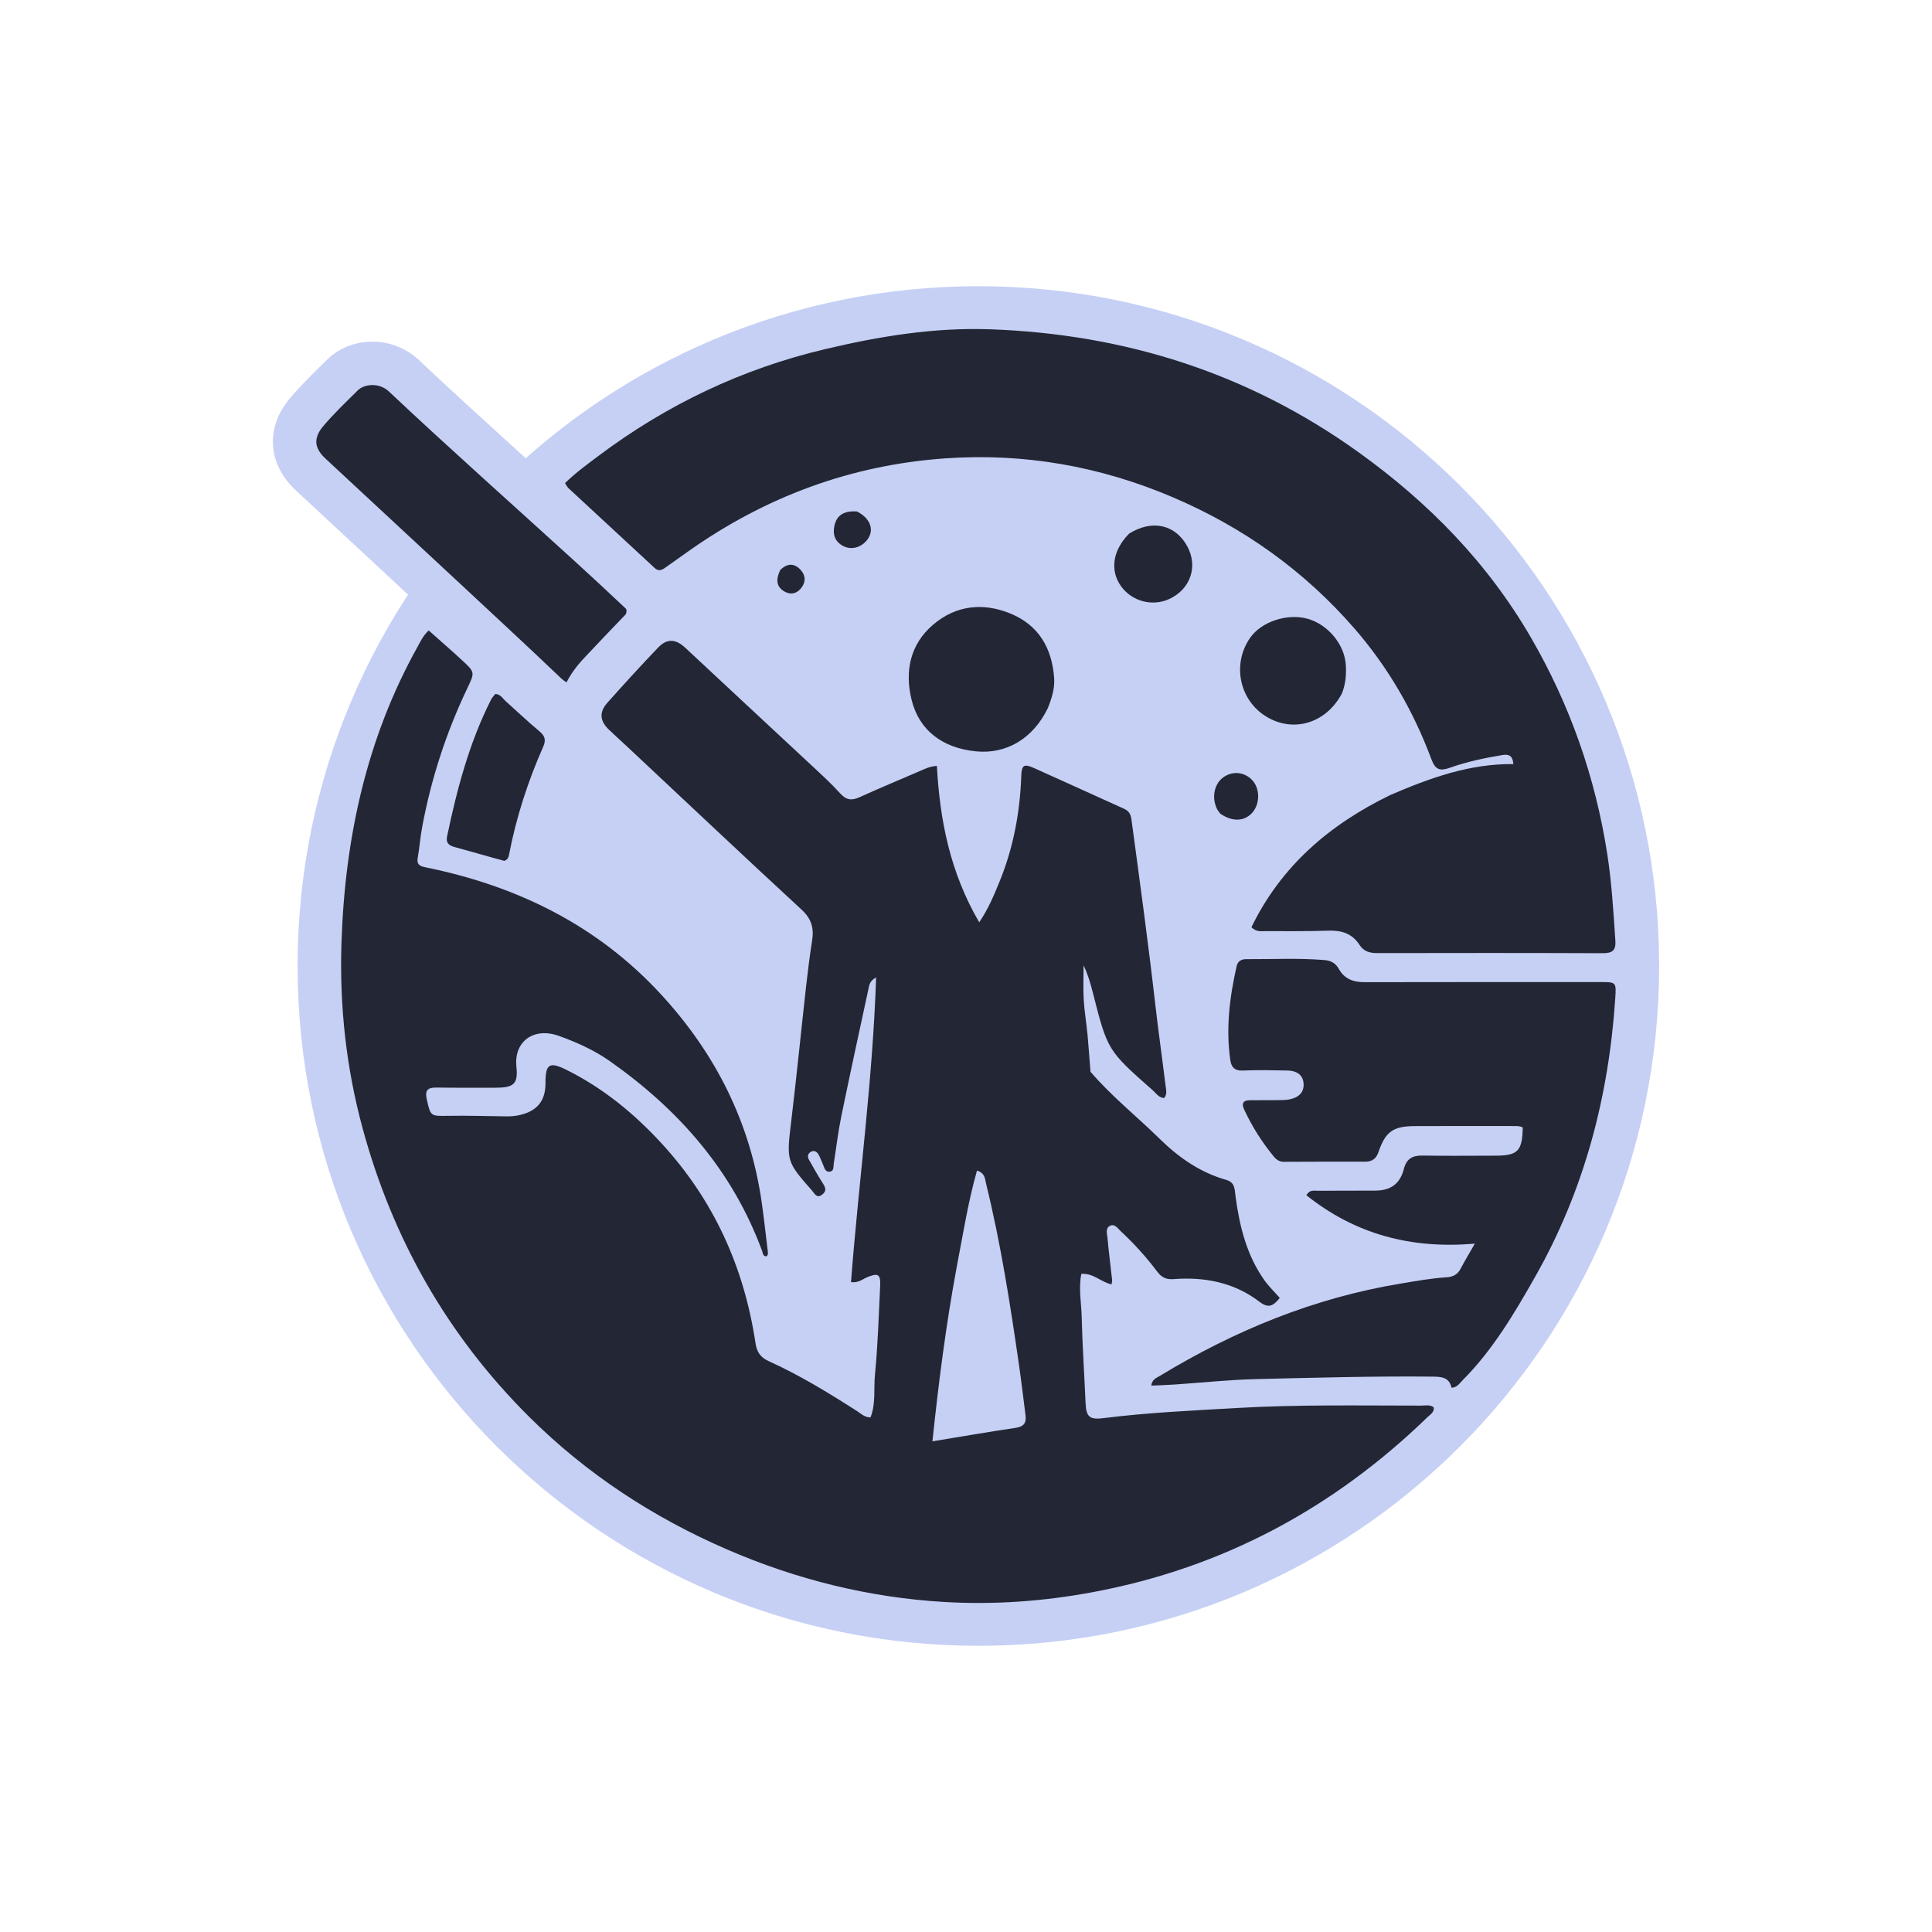
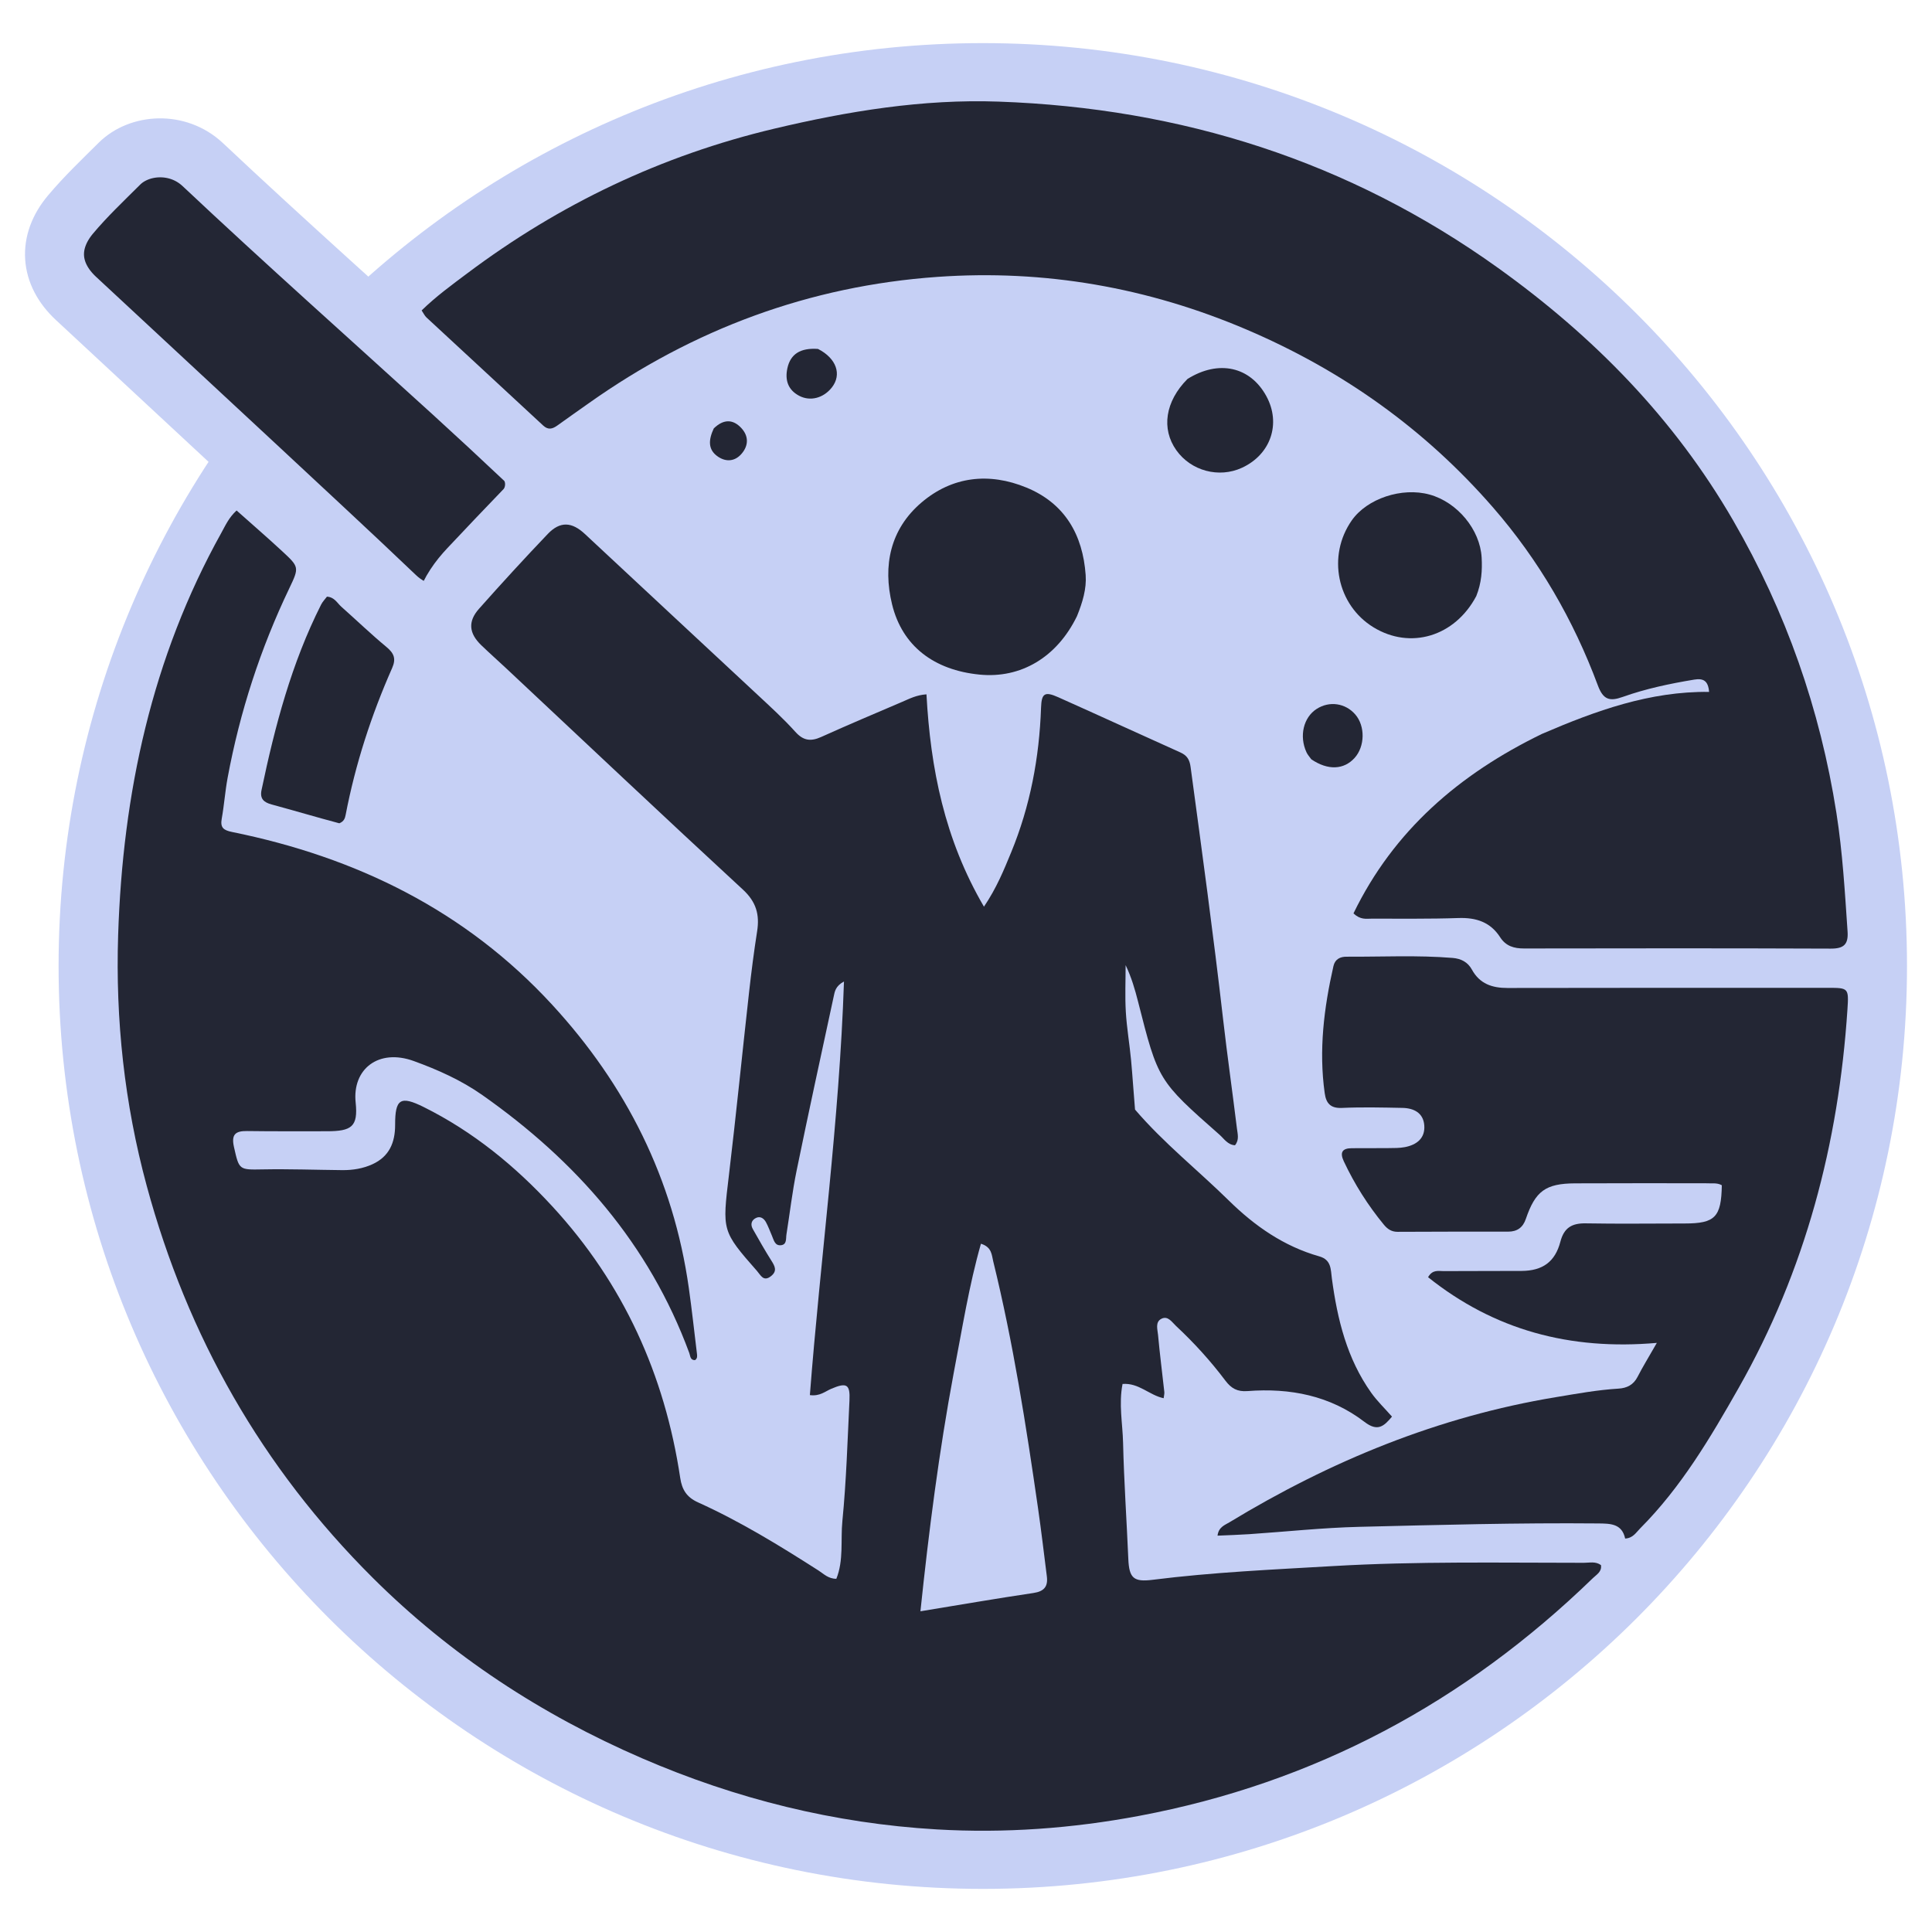
<svg xmlns="http://www.w3.org/2000/svg" version="1.1" id="Layer_1" x="0px" y="0px" width="100%" viewBox="0 0 1024 1024" enable-background="new 0 0 1024 1024" xml:space="preserve">
  <defs id="defs11" />
-   <g id="g40" style="fill:#c6d0f5;fill-opacity:1;stroke:none;stroke-width:10;stroke-dasharray:none;stroke-opacity:1" transform="matrix(1.151593,0,0,1.15109,-89.18489,-124.0153)">
+   <g id="g40" style="fill:#c6d0f5;fill-opacity:1;stroke:none;stroke-width:10;stroke-dasharray:none;stroke-opacity:1" transform="matrix(1.563376,0,0,1.562692,-304.1541,-351.4391)">
    <ellipse style="fill:#c6d0f5;fill-opacity:1;stroke:#c6d0f5;stroke-width:40;stroke-dasharray:none;stroke-opacity:1" id="ellipse30" cx="529.748" cy="-550.857" transform="matrix(0.9938523,0,0,-0.9942869,1.248158,4.822738)" rx="295.263" ry="294.815" />
    <g id="g39" transform="translate(12.76211,25.27361)" style="fill:#232634;fill-opacity:1;stroke:none;stroke-width:10;stroke-dasharray:none;stroke-opacity:1">
      <path fill="#000000" opacity="1" stroke="none" d="m 566.59,575.955 c 9.797,11.434 21.337,20.562 31.776,30.831 8.821,8.678 18.695,15.555 30.7,18.961 4.118,1.168 3.845,4.422 4.261,7.519 1.853,13.807 5.1,27.165 13.344,38.746 2,2.809 4.531,5.239 7.033,8.087 -2.715,3.242 -4.83,5.232 -9.317,1.792 -11.649,-8.933 -25.272,-11.564 -39.662,-10.455 -3.456,0.267 -5.507,-0.893 -7.512,-3.557 -5.014,-6.663 -10.618,-12.841 -16.727,-18.532 -1.39,-1.295 -2.735,-3.58 -4.968,-2.43 -2.159,1.112 -1.295,3.628 -1.125,5.498 0.588,6.452 1.422,12.882 2.127,19.325 0.065,0.598 -0.124,1.224 -0.227,2.12 -4.88,-1.028 -8.417,-5.279 -13.934,-4.841 -1.338,6.811 0.026,13.413 0.178,19.957 0.306,13.137 1.219,26.26 1.775,39.393 0.276,6.522 1.813,7.888 8.257,7.074 20.327,-2.568 40.788,-3.463 61.216,-4.657 28.292,-1.653 56.629,-1.105 84.952,-1.107 1.92,-1.2e-4 3.981,-0.56 5.816,0.774 0.343,2.272 -1.503,3.223 -2.729,4.412 -43.33,42.054 -94.283,69.457 -153.863,80.649 -22.74,4.272 -45.619,5.932 -68.599,4.589 -34.69,-2.028 -68.032,-10.326 -99.94,-24.142 -34.147,-14.785 -64.843,-34.888 -91.222,-61.151 -37.537,-37.371 -62.846,-81.905 -76.69,-133.064 -7.545,-27.881 -10.594,-56.231 -9.669,-84.985 1.545,-48.03 11.396,-94.023 34.994,-136.434 1.359,-2.443 2.479,-5.09 5.159,-7.568 5.155,4.595 10.388,9.117 15.458,13.816 5.747,5.327 5.823,5.462 2.45,12.51 -9.831,20.54 -16.805,42 -20.952,64.375 -0.847,4.569 -1.164,9.235 -1.988,13.81 -0.553,3.068 0.582,3.94 3.512,4.535 42.061,8.543 79.07,26.606 108.473,58.553 25.135,27.31 41.141,59.125 46.362,96.079 1.046,7.404 1.851,14.842 2.753,22.265 0.098,0.806 0.217,1.656 -0.654,2.239 -1.653,0.024 -1.562,-1.397 -1.937,-2.418 -13.625,-36.995 -38.339,-65.107 -70.165,-87.494 -7.134,-5.018 -15.049,-8.558 -23.214,-11.528 -11.985,-4.36 -20.913,2.724 -19.731,14.052 0.857,8.21 -1.33,9.756 -9.821,9.753 -8.999,-0.003 -18,0.055 -26.998,-0.07 -3.965,-0.055 -5.383,1.184 -4.438,5.396 1.758,7.837 1.698,7.762 9.756,7.612 8.987,-0.167 17.982,0.163 26.974,0.25 3.532,0.034 7.004,-0.528 10.207,-1.99 5.686,-2.595 7.716,-7.322 7.704,-13.379 -0.017,-8.785 1.789,-9.958 9.662,-6.042 16.768,8.341 31.025,20.006 43.657,33.728 24.081,26.16 38.086,57.08 43.337,92.096 0.584,3.894 2.134,6.513 6.01,8.265 14.3,6.463 27.654,14.661 40.853,23.111 1.765,1.13 3.318,2.816 6.064,2.822 2.534,-6.314 1.408,-13.113 2.048,-19.61 1.336,-13.57 1.736,-27.235 2.4,-40.866 0.269,-5.53 -0.95,-6.189 -6.152,-3.98 -2.081,0.884 -3.905,2.616 -7.271,2.148 3.579,-46.51 9.984,-92.793 11.561,-140.277 -2.917,1.564 -3.13,3.446 -3.487,5.099 -4.24,19.663 -8.527,39.317 -12.567,59.021 -1.468,7.158 -2.3,14.446 -3.45,21.671 -0.223,1.399 0.193,3.393 -1.803,3.647 -2.161,0.274 -2.488,-1.797 -3.143,-3.28 -0.673,-1.523 -1.215,-3.116 -2.02,-4.564 -0.685,-1.232 -1.885,-2.108 -3.335,-1.412 -1.611,0.773 -1.969,2.241 -1.088,3.794 2.052,3.621 4.096,7.252 6.323,10.766 1.19,1.878 1.984,3.466 -0.153,5.176 -2.558,2.047 -3.509,-0.314 -4.735,-1.709 -11.988,-13.651 -11.802,-13.636 -9.549,-32.513 2.463,-20.635 4.513,-41.319 6.823,-61.973 0.775,-6.933 1.659,-13.861 2.741,-20.752 0.887,-5.647 -0.297,-9.969 -4.807,-14.134 -26.931,-24.866 -53.575,-50.043 -80.32,-75.111 -2.795,-2.62 -5.669,-5.157 -8.423,-7.818 -4.149,-4.009 -4.565,-8.015 -0.747,-12.318 7.628,-8.598 15.396,-17.079 23.329,-25.396 4.217,-4.421 8.215,-4.061 12.582,0.025 19.464,18.21 39.021,36.321 58.506,54.508 4.383,4.091 8.842,8.141 12.839,12.593 2.732,3.043 5.255,3.322 8.78,1.731 9.107,-4.109 18.313,-8 27.501,-11.929 2.403,-1.028 4.763,-2.293 8.17,-2.523 1.368,25.105 6.104,49.11 19.489,72.021 4.265,-6.305 6.74,-12.394 9.218,-18.416 6.46,-15.699 9.552,-32.13 10.138,-49.065 0.169,-4.886 1.231,-5.615 5.83,-3.558 13.835,6.185 27.602,12.519 41.424,18.733 2.209,0.993 3.107,2.407 3.442,4.89 3.843,28.477 7.745,56.945 11.013,85.498 1.418,12.386 3.184,24.731 4.696,37.106 0.228,1.869 0.865,3.925 -0.66,5.735 -2.497,-0.167 -3.692,-2.216 -5.233,-3.574 -20.85,-18.383 -20.825,-18.402 -27.616,-45.123 -1.059,-4.168 -2.251,-8.303 -4.222,-12.391 0,5.279 -0.243,10.572 0.067,15.832 0.322,5.466 1.265,10.893 1.779,16.351 0.514,5.463 0.832,10.945 1.343,16.799 m -61.492,89.435 c -4.956,26.581 -8.399,53.365 -11.262,80.73 13.165,-2.158 25.721,-4.333 38.323,-6.206 3.628,-0.539 4.968,-2.206 4.535,-5.63 -0.979,-7.729 -1.884,-15.469 -2.996,-23.179 -4.052,-28.096 -8.411,-56.141 -15.197,-83.738 -0.508,-2.065 -0.432,-4.779 -4.152,-5.911 -4.056,14.229 -6.324,28.716 -9.251,43.934 z" id="path30" style="fill:#232634;fill-opacity:1;stroke:none;stroke-width:10;stroke-dasharray:none;stroke-opacity:1" />
      <path fill="#000000" opacity="1" stroke="none" d="m 704.591,448.522 c 18.289,-7.874 36.525,-14.469 56.618,-14.23 -0.302,-3.793 -1.955,-4.682 -5.065,-4.164 -8.219,1.367 -16.37,3.07 -24.208,5.864 -4.492,1.601 -6.635,0.949 -8.444,-3.911 -8.259,-22.194 -19.964,-42.446 -35.554,-60.369 -23.139,-26.602 -51.102,-46.461 -83.498,-60.297 -33.55,-14.328 -68.567,-20.443 -104.83,-17.884 -43.333,3.059 -82.744,17.701 -118.211,42.845 -3.532,2.504 -7.082,4.983 -10.593,7.516 -1.643,1.185 -3.115,1.688 -4.869,0.057 -13.176,-12.247 -26.401,-24.44 -39.587,-36.677 -0.575,-0.534 -0.916,-1.319 -1.617,-2.359 4.842,-4.741 10.202,-8.632 15.481,-12.595 31.311,-23.506 65.957,-40.012 104.065,-49.057 24.989,-5.932 50.271,-10.089 76.059,-9.176 61.958,2.193 118.707,20.115 169.371,56.441 32.37,23.209 59.64,51.02 79.683,85.667 17.873,30.896 29.464,63.942 34.988,99.198 2.09,13.341 2.863,26.764 3.778,40.197 0.3,4.397 -1.334,5.793 -5.692,5.776 -34.655,-0.137 -69.312,-0.114 -103.968,-0.047 -3.443,0.007 -6.194,-0.804 -8.12,-3.803 -3.325,-5.176 -8.171,-6.726 -14.164,-6.523 -9.82,0.332 -19.657,0.196 -29.487,0.214 -1.781,0.003 -3.69,0.453 -6.08,-1.781 13.604,-28.069 35.822,-47.249 63.944,-60.903 z" id="path31" style="fill:#232634;fill-opacity:1;stroke:none;stroke-width:10;stroke-dasharray:none;stroke-opacity:1" />
      <path fill="#000000" opacity="1" stroke="none" d="m 759.715,600.946 c -14.955,0.007 -29.451,-0.045 -43.945,0.032 -10.018,0.053 -13.468,2.621 -16.695,12.084 -0.982,2.88 -2.916,4.3 -5.984,4.297 -12.496,-0.009 -24.992,-0.007 -37.487,0.06 -2.067,0.011 -3.442,-0.951 -4.657,-2.427 -5.427,-6.592 -9.944,-13.75 -13.576,-21.484 -1.419,-3.022 -0.56,-4.43 2.713,-4.449 4.165,-0.025 8.331,0.011 12.496,-0.037 1.828,-0.021 3.692,0.014 5.473,-0.327 4.02,-0.77 6.944,-3.008 6.597,-7.405 -0.333,-4.219 -3.548,-5.826 -7.406,-5.903 -6.829,-0.136 -13.672,-0.3 -20.488,0.008 -3.925,0.178 -5.384,-1.588 -5.864,-5.018 -2.039,-14.567 -0.261,-28.867 2.96,-43.071 0.543,-2.396 2.314,-3.213 4.455,-3.2 11.986,0.068 23.98,-0.566 35.96,0.417 2.92,0.24 5.152,1.448 6.525,3.952 2.66,4.851 6.862,6.251 12.109,6.24 36.155,-0.079 72.31,-0.048 108.465,-0.05 7.085,-5.5e-4 7.228,0.011 6.749,7.295 -2.99,45.471 -14.287,88.571 -36.888,128.415 -9.618,16.956 -19.519,33.718 -33.419,47.665 -1.348,1.353 -2.389,3.266 -5.054,3.413 -1.085,-5.067 -4.976,-5.087 -9.181,-5.126 -26.992,-0.251 -53.971,0.5 -80.946,1.151 -12.46,0.301 -24.895,1.653 -37.343,2.491 -3.453,0.232 -6.915,0.329 -10.724,0.503 0.35,-2.928 2.46,-3.579 4.002,-4.515 34.338,-20.844 70.9,-35.883 110.725,-42.463 7.057,-1.166 14.079,-2.46 21.232,-2.895 2.809,-0.171 5.045,-1.263 6.436,-3.981 1.728,-3.377 3.73,-6.614 6.538,-11.529 -29.522,2.586 -55.181,-4.399 -77.554,-22.277 1.533,-2.699 3.555,-2.053 5.266,-2.066 8.83,-0.069 17.661,-0.002 26.491,-0.065 7.044,-0.051 11.314,-3.065 13.096,-9.912 1.245,-4.784 3.95,-6.306 8.654,-6.221 11.159,0.203 22.325,0.039 33.488,0.043 10.307,0.003 12.409,-2.142 12.59,-12.97 -1.677,-0.962 -3.551,-0.534 -5.806,-0.674 z" id="path32" style="fill:#232634;fill-opacity:1;stroke:none;stroke-width:10;stroke-dasharray:none;stroke-opacity:1" />
      <path fill="#000000" opacity="1" stroke="none" d="m 546.14,407.864 c -6.786,13.976 -19.03,21.225 -33.025,19.847 -15.501,-1.527 -26.223,-9.695 -29.67,-23.819 -3.213,-13.166 -0.603,-25.537 9.96,-34.541 10.442,-8.901 22.946,-10.291 35.606,-5.071 13.006,5.363 19.095,15.994 20.065,29.663 0.331,4.671 -1.037,9.208 -2.937,13.921 z" id="path33" style="fill:#232634;fill-opacity:1;stroke:none;stroke-width:10;stroke-dasharray:none;stroke-opacity:1" transform="translate(0.7777045,0.7147421)" />
      <path fill="#000000" opacity="1" stroke="none" d="m 296.037,478.141 c -7.906,-2.105 -15.38,-4.339 -22.909,-6.372 -2.702,-0.73 -4.069,-1.961 -3.453,-4.902 4.539,-21.675 10.161,-43.002 20.203,-62.905 0.503,-0.998 1.335,-1.83 1.973,-2.686 2.536,0.14 3.461,2.155 4.886,3.423 5.094,4.528 10.013,9.265 15.256,13.612 2.565,2.126 3.379,3.965 1.957,7.182 -7.07,16 -12.444,32.559 -15.752,49.76 -0.225,1.172 -0.56,2.268 -2.162,2.888 z" id="path34" style="fill:#232634;fill-opacity:1;stroke:none;stroke-width:10;stroke-dasharray:none;stroke-opacity:1" transform="translate(0.7777045,0.7147421)" />
      <path fill="#000000" opacity="1" stroke="none" d="m 681.493,401.102 c -7.304,13.764 -22.386,18.196 -34.852,10.561 -12.383,-7.584 -15.759,-24.231 -7.351,-36.251 5.188,-7.417 17.014,-11.346 26.379,-8.765 9.436,2.601 17.116,11.89 17.651,21.348 0.246,4.353 -0.036,8.636 -1.826,13.108 z" id="path35" style="fill:#232634;fill-opacity:1;stroke:none;stroke-width:10;stroke-dasharray:none;stroke-opacity:1" transform="translate(0.7777045,0.7147421)" />
      <path fill="#000000" opacity="1" stroke="none" d="m 583.581,327.454 c 10.594,-6.641 21.319,-4.187 26.761,5.834 5.05,9.297 1.478,19.769 -8.277,24.269 -7.814,3.605 -17.274,1.074 -22.257,-5.953 -5.139,-7.248 -3.792,-16.521 3.773,-24.149 z" id="path36" style="fill:#232634;fill-opacity:1;stroke:none;stroke-width:10;stroke-dasharray:none;stroke-opacity:1" transform="translate(0.7777045,0.7147421)" />
      <path fill="#000000" opacity="1" stroke="none" d="m 625.57,456.435 c -0.734,-0.983 -1.29,-1.632 -1.634,-2.378 -2.534,-5.496 -1.026,-11.835 3.456,-14.708 4.333,-2.777 9.748,-1.989 13.108,1.907 3.384,3.924 3.27,10.817 -0.245,14.711 -3.631,4.024 -9.038,4.308 -14.685,0.468 z" id="path37" style="fill:#232634;fill-opacity:1;stroke:none;stroke-width:10;stroke-dasharray:none;stroke-opacity:1" transform="translate(0.7777045,0.7147421)" />
      <path fill="#000000" opacity="1" stroke="none" d="m 458.336,317.256 c 6.28,3.197 8.12,8.692 4.7,13.056 -2.85,3.638 -7.359,4.817 -11.111,2.823 -3.796,-2.018 -4.831,-5.34 -3.979,-9.31 1.034,-4.822 4.394,-6.997 10.39,-6.569 z" id="path38" style="fill:#232634;fill-opacity:1;stroke:none;stroke-width:10;stroke-dasharray:none;stroke-opacity:1" transform="translate(0.7777045,0.7147421)" />
      <path fill="#000000" opacity="1" stroke="none" d="m 423,344.211 c 3.361,-3.266 6.565,-3.136 9.369,-0.086 2.442,2.656 2.464,5.807 0.137,8.586 -2.233,2.666 -5.227,2.989 -8.039,1.108 -3.566,-2.385 -3.249,-5.79 -1.467,-9.609 z" id="path39" style="fill:#232634;fill-opacity:1;stroke:none;stroke-width:10;stroke-dasharray:none;stroke-opacity:1" transform="translate(0.7777045,0.7147421)" />
      <path fill="#000000" opacity="1" stroke="none" d="m 281.692,383.161 c -20.636,-19.18 -41.025,-38.105 -61.388,-57.058 -8.982,-8.36 -9.702,-19.083 -1.871,-28.425 5.143,-6.135 10.949,-11.643 16.62,-17.282 6.701,-6.663 19.676,-7.731 28.257,0.344 27.896,26.25 56.533,51.713 84.849,77.517 8.125,7.405 16.177,14.891 24.174,22.434 4.635,4.372 4.537,12.463 0.105,17.054 -6.361,6.588 -12.659,13.238 -18.935,19.907 -3.455,3.671 -6.365,7.753 -7.976,12.57 -1.016,3.038 -2.679,3.591 -5.701,2.867 -4.315,-1.035 -7.886,-2.786 -11.196,-5.948 -15.417,-14.729 -31.096,-29.183 -46.938,-43.979 z" id="path40" style="fill:#232634;fill-opacity:1;stroke:#c6d0f5;stroke-width:20;stroke-dasharray:none;stroke-opacity:1" transform="translate(-12.76211,-25.27361)" />
    </g>
  </g>
</svg>
